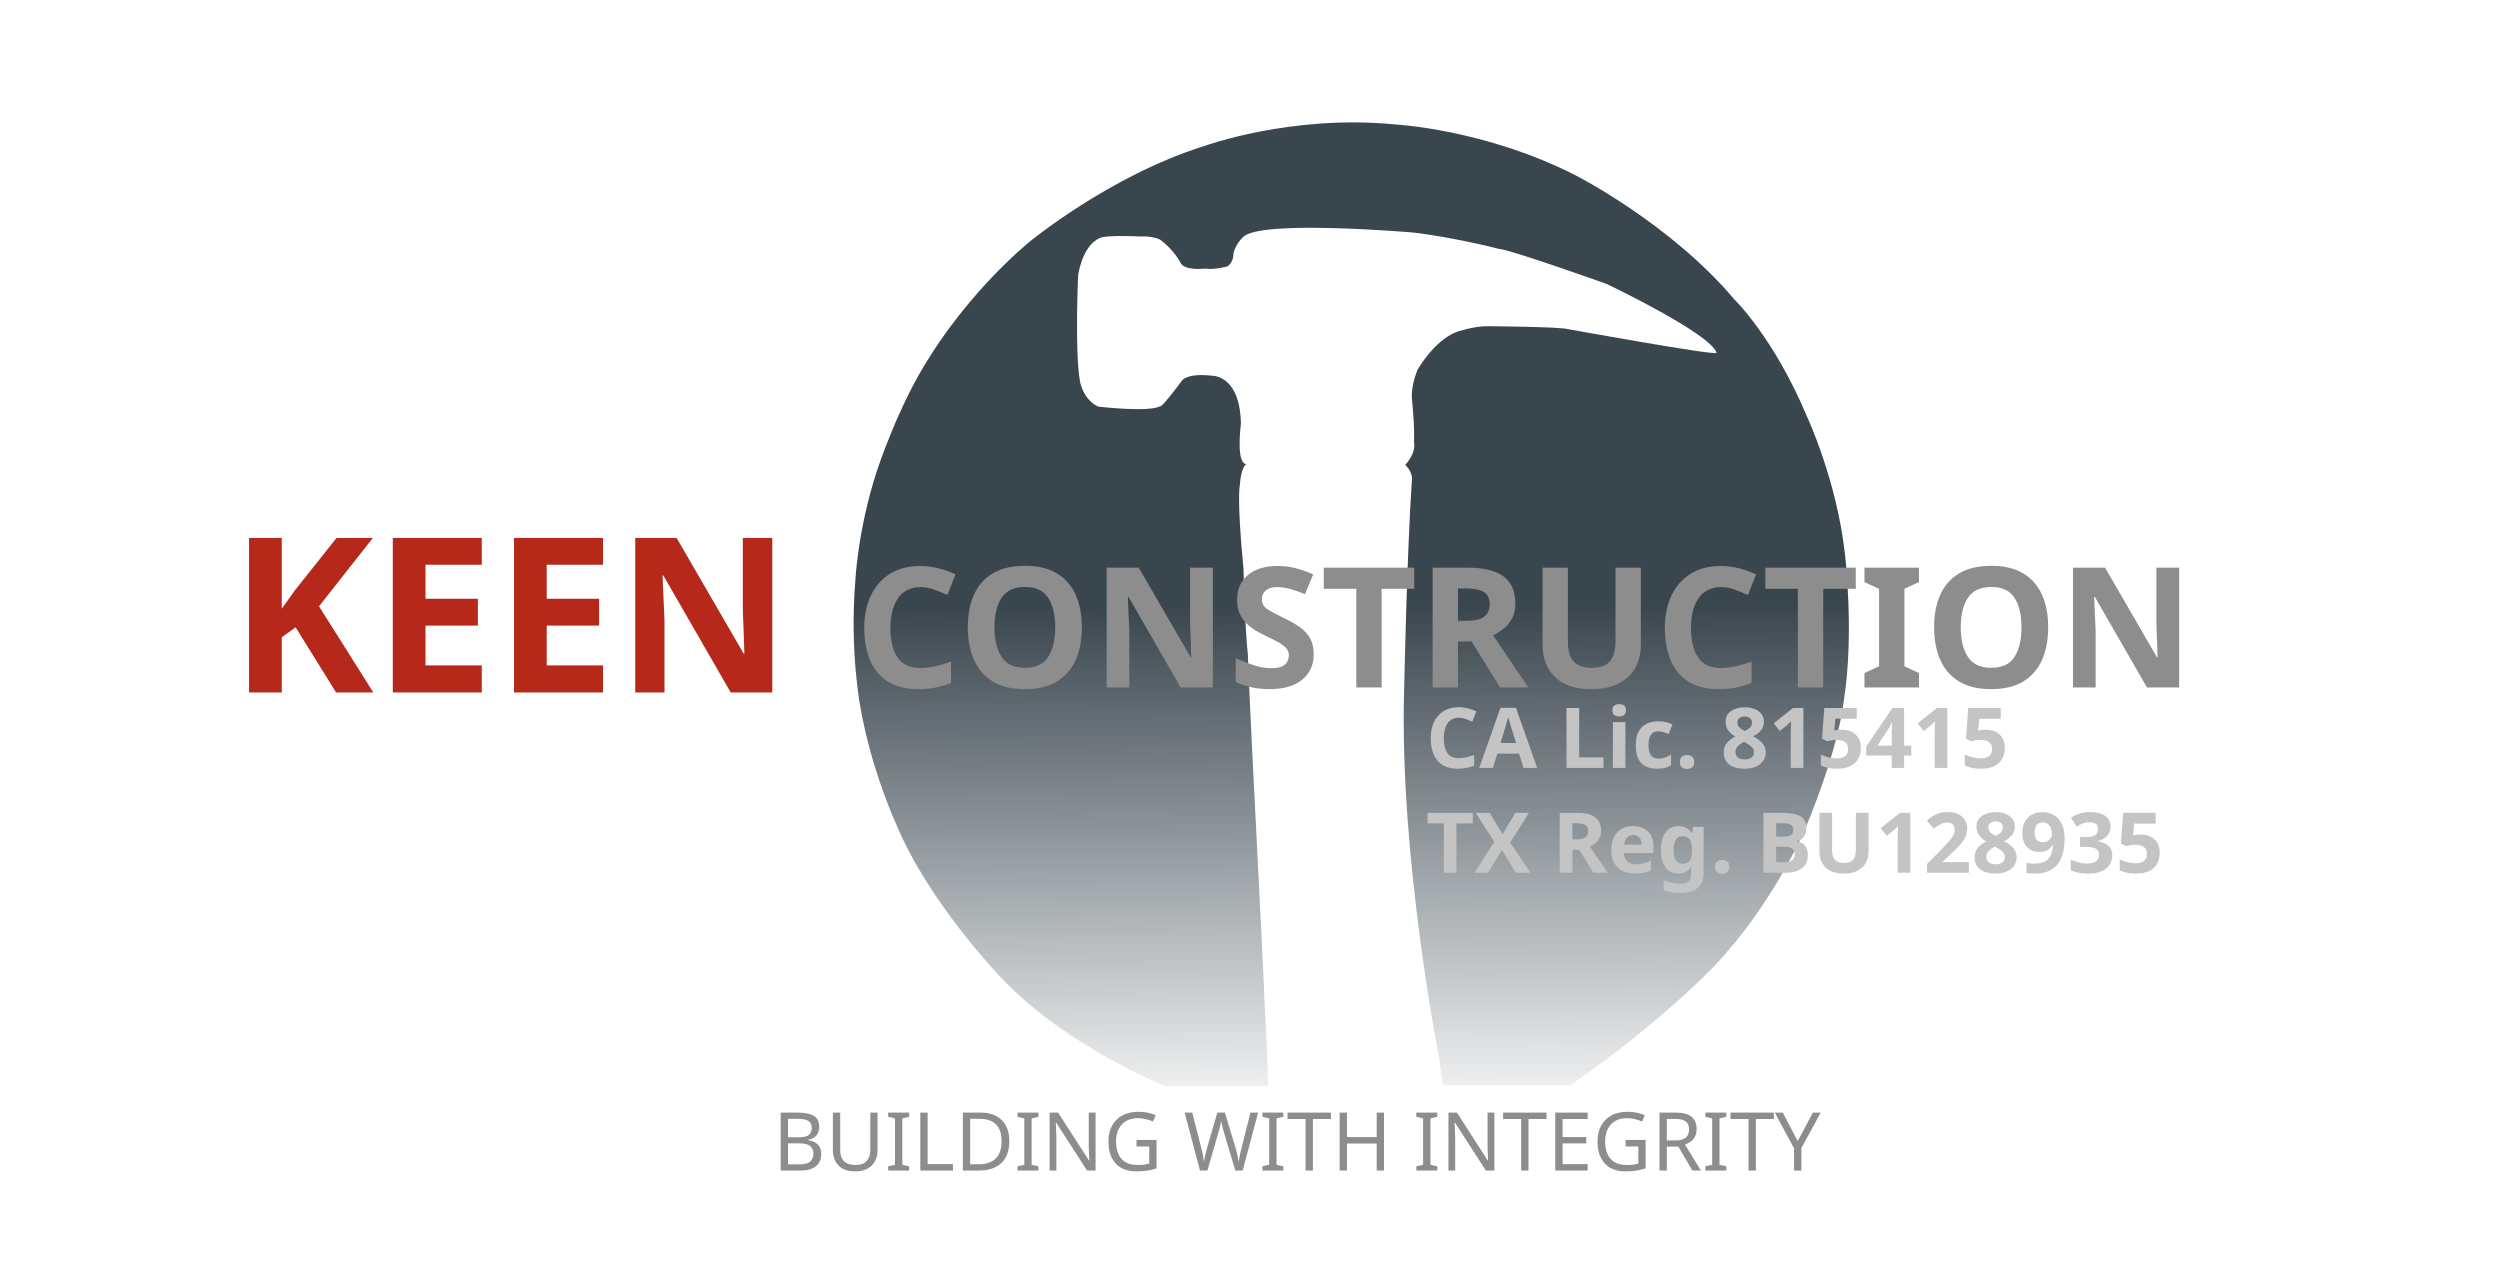
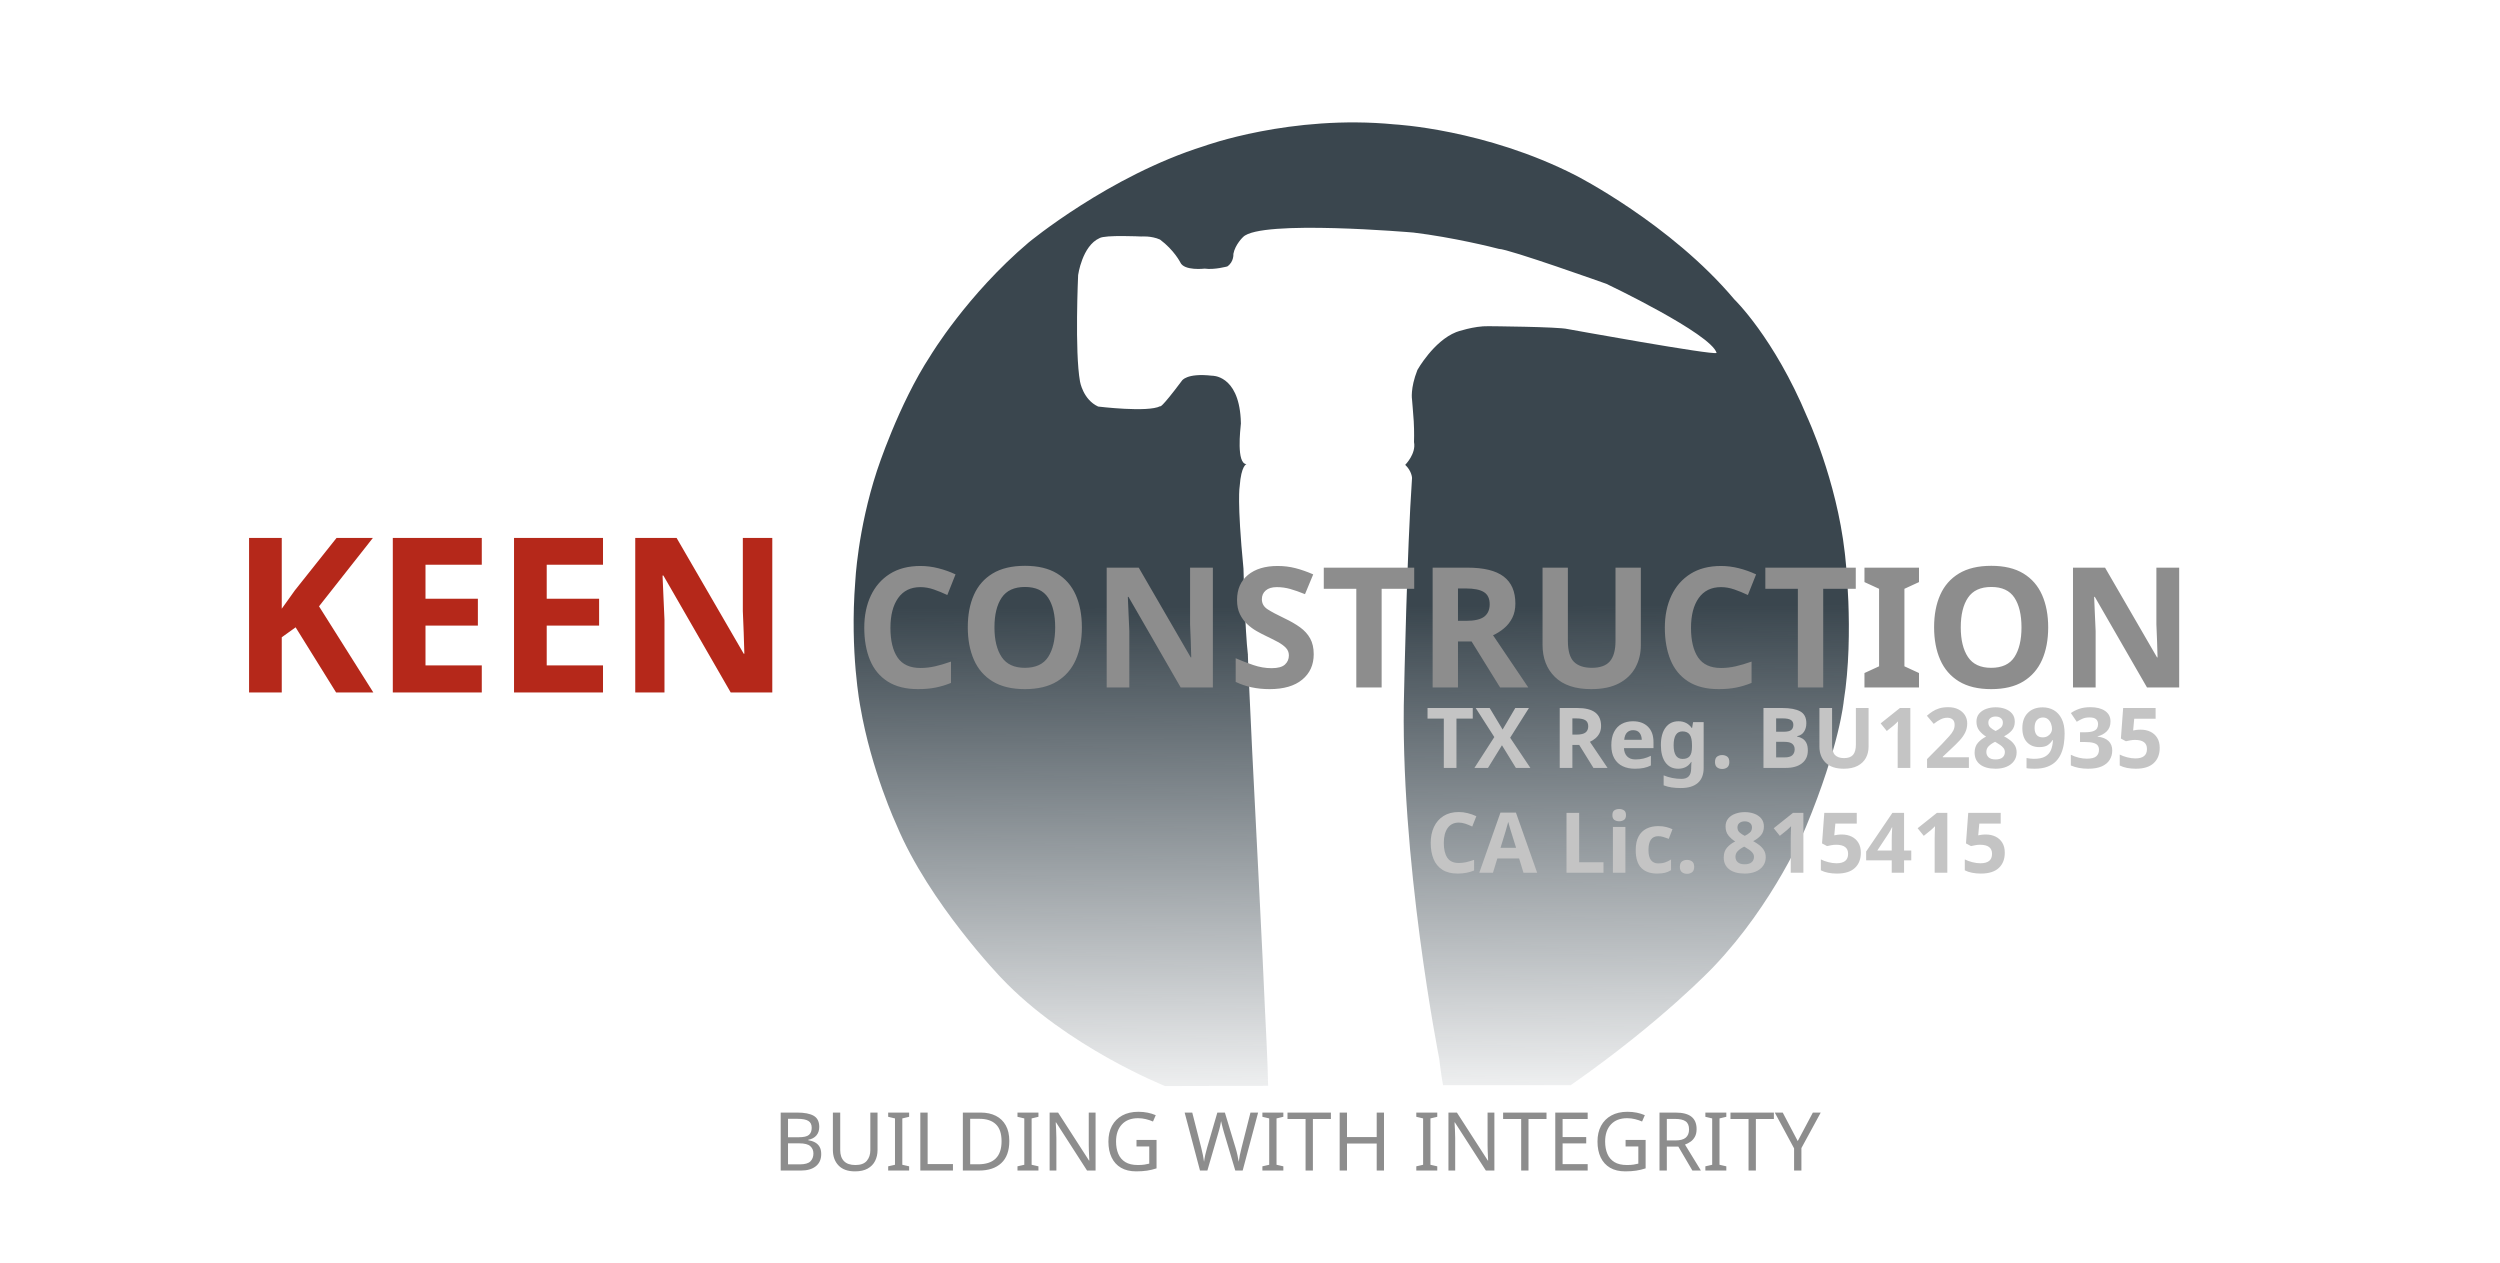
<svg xmlns="http://www.w3.org/2000/svg" xmlns:xlink="http://www.w3.org/1999/xlink" width="325.94mm" height="164.65mm" viewBox="0 0 1231.9 622.3" version="1.1" id="svg8">
  <defs id="defs2">
    <linearGradient id="linearGradient1074">
      <stop style="stop-color:#3a464e;stop-opacity:1;" offset="0" id="stop1070" />
      <stop style="stop-color:#3a464e;stop-opacity:0;" offset="1" id="stop1072" />
    </linearGradient>
    <linearGradient xlink:href="#linearGradient1074" id="linearGradient1076" x1="584.07" y1="299.152" x2="585.131" y2="557.953" gradientUnits="userSpaceOnUse" />
  </defs>
  <g id="layer2" style="display:inline">
    <path id="path865" style="fill:url(#linearGradient1076);fill-opacity:1;stroke:none;stroke-width:1px;stroke-linecap:butt;stroke-linejoin:miter;stroke-opacity:1" d="m 611.471,208.731 c 0,0 0.037,-0.49 -0.007,-0.024 -0.293,3.069 -2.274,19.78 2.747,20 0,0 -2.586,0.593 -3.336,10.843 0,0 -1.421,6.828 1.861,40.653 0,0 0.751,30.627 2.202,42.608 0,0 -0.375,-3.949 2.093,47.395 0,0 5.969,116.531 6.281,127.031 0,0 1.5,28.625 1.562,37.812 l -50.75,0.125 c 0,0 -48.562,-19.312 -80.688,-53.25 0,0 -35.625,-36.938 -51.625,-75.312 0,0 -12.438,-26.75 -17.875,-58.375 0,0 -5.25,-26.875 -2.5,-61.625 0,0 1.125,-25.438 10.688,-54.625 0,0 10.562,-32.625 26.375,-56.75 0,0 18,-30 48.375,-55.75 0,0 39.688,-32.875 86.438,-47.5 0,0 42.812,-15.688 93.938,-10.688 0,0 44.562,2.312 89.188,25.125 0,0 46.812,23.813 78.188,61.125 0,0 19.5,18.75 35.855,57.883 0,0 14.418,30.82 18.543,66.82 0,0 4.875,39.75 -0.5,73.188 0,0 -1.938,21.812 -18.688,62.188 0,0 -15.438,37.312 -45.5,68.812 0,0 -25.375,26.938 -70.375,58.312 l -62.904,-0.014 c -1.18,-6.78 -1.826,-12.85 -1.826,-12.85 0,0 -19.802,-99.7 -17.327,-182.078 v 0 c 0,0 1.414,-68.589 3.889,-104.298 0,0 -0.088,-3.359 -3.359,-6.452 0,0 5.48,-5.48 4.331,-11.225 0,0 0.181,-5.092 -0.133,-10.259 -0.302,-4.964 -0.721,-8.771 -0.84,-10.689 0,0 -0.972,-5.392 2.652,-14.584 0,0 7.955,-14.231 19.092,-18.65 0.059,-0.088 8.941,-3.114 15.91,-2.917 0,0 34.56,0.265 39.068,1.414 0,0 72.036,13.081 73.362,11.756 -2.828,-9.546 -54.27,-34.03 -54.27,-34.03 0,0 -48.348,-17.236 -53.033,-17.236 -2.759,-0.753 -22.728,-5.708 -42.073,-8.043 0,0 -75.484,-6.541 -83.969,2.21 0,0 -3.889,3.624 -4.773,8.309 0,0 0.354,3.889 -3.005,6.187 0.03,-0.04 -6.325,1.765 -11.137,1.061 0,0 -10.165,1.237 -12.021,-3.094 0,0 -3.005,-6.01 -9.988,-11.225 -4.331,-1.945 -9.281,-1.503 -9.281,-1.503 0,0 -17.766,-0.884 -20.506,0.795 -8.574,3.801 -10.562,18.208 -10.562,18.208 0,0 -1.724,37.742 0.928,52.458 0,0 1.471,8.876 8.927,12.33 0,0 24.572,3.005 30.582,-0.177 0,0 -0.088,1.856 10.695,-12.551 0,0 2.21,-3.889 14.761,-2.475 0,0 12.912,-0.576 14.223,21.12 0.048,0.796 0.081,1.622 0.096,2.48" />
  </g>
  <g id="layer1">
    <text xml:space="preserve" style="font-style:normal;font-variant:normal;font-weight:normal;font-stretch:condensed;font-size:40px;line-height:1.25;font-family:'Humanst521 Cn BT';-inkscape-font-specification:'Humanst521 Cn BT, Condensed';font-variant-ligatures:normal;font-variant-caps:normal;font-variant-numeric:normal;font-feature-settings:normal;text-align:center;letter-spacing:0px;word-spacing:0px;writing-mode:lr-tb;text-anchor:middle;fill:#8d8d8d;fill-opacity:1;stroke:none" x="665" y="576.8" id="text4498">
      <tspan id="tspan4496" x="665" y="576.8">BUILDING WITH INTEGRITY</tspan>
    </text>
  </g>
  <g id="layer3" style="display:inline">
    <text transform="translate(508.6048,159.2928)" xml:space="preserve" style="font-style:normal;font-variant:normal;font-weight:bold;font-stretch:normal;font-size:82.667px;line-height:1.25;font-family:'Humanst521 BT';-inkscape-font-specification:'Humanst521 BT, Bold';font-variant-ligatures:normal;font-variant-caps:normal;font-variant-numeric:normal;font-feature-settings:normal;text-align:start;letter-spacing:0px;word-spacing:0px;writing-mode:lr-tb;text-anchor:start;display:inline;opacity:1;fill:#8d8d8d;fill-opacity:1;stroke:none" x="-87.523" y="179.457" id="text4492">
      <tspan id="tspan4490" x="-87.523" y="179.457">CONSTRUCTION</tspan>
    </text>
    <text transform="translate(508.6048,159.2928)" xml:space="preserve" style="font-style:normal;font-variant:normal;font-weight:bold;font-stretch:normal;font-size:106.667px;line-height:1.25;font-family:'Humanst521 BT';-inkscape-font-specification:'Humanst521 BT, Bold';font-variant-ligatures:normal;font-variant-caps:normal;font-variant-numeric:normal;font-feature-settings:normal;text-align:start;letter-spacing:0px;word-spacing:0px;writing-mode:lr-tb;text-anchor:start;display:inline;opacity:1;fill:#b5281a;fill-opacity:1;stroke:none" x="-395.468" y="181.932" id="text4496">
      <tspan id="tspan4494" x="-395.468" y="181.932">KEEN</tspan>
    </text>
    <text xml:space="preserve" style="font-style:normal;font-variant:normal;font-weight:bold;font-stretch:normal;font-size:41.333px;line-height:1.25;font-family:'Humanst521 BT';-inkscape-font-specification:'Humanst521 BT, Bold';font-variant-ligatures:normal;font-variant-caps:normal;font-variant-numeric:normal;font-feature-settings:normal;text-align:start;letter-spacing:0px;word-spacing:0px;writing-mode:lr-tb;text-anchor:start;display:inline;opacity:1;fill:#c4c4c4;fill-opacity:1;stroke:none" x="702.607" y="378.394" id="text4500">
-       <tspan id="tspan4498" x="702.607" y="378.394">CA Lic. 815415</tspan>
-       <tspan x="702.607" y="430.061" id="tspan5289">TX Reg. BU128935</tspan>
+       <tspan x="702.607" y="378.394" id="tspan5289">TX Reg. BU128935</tspan>
+       <tspan x="702.607" y="430.061" id="tspan6040">CA Lic. 815415</tspan>
    </text>
  </g>
</svg>
